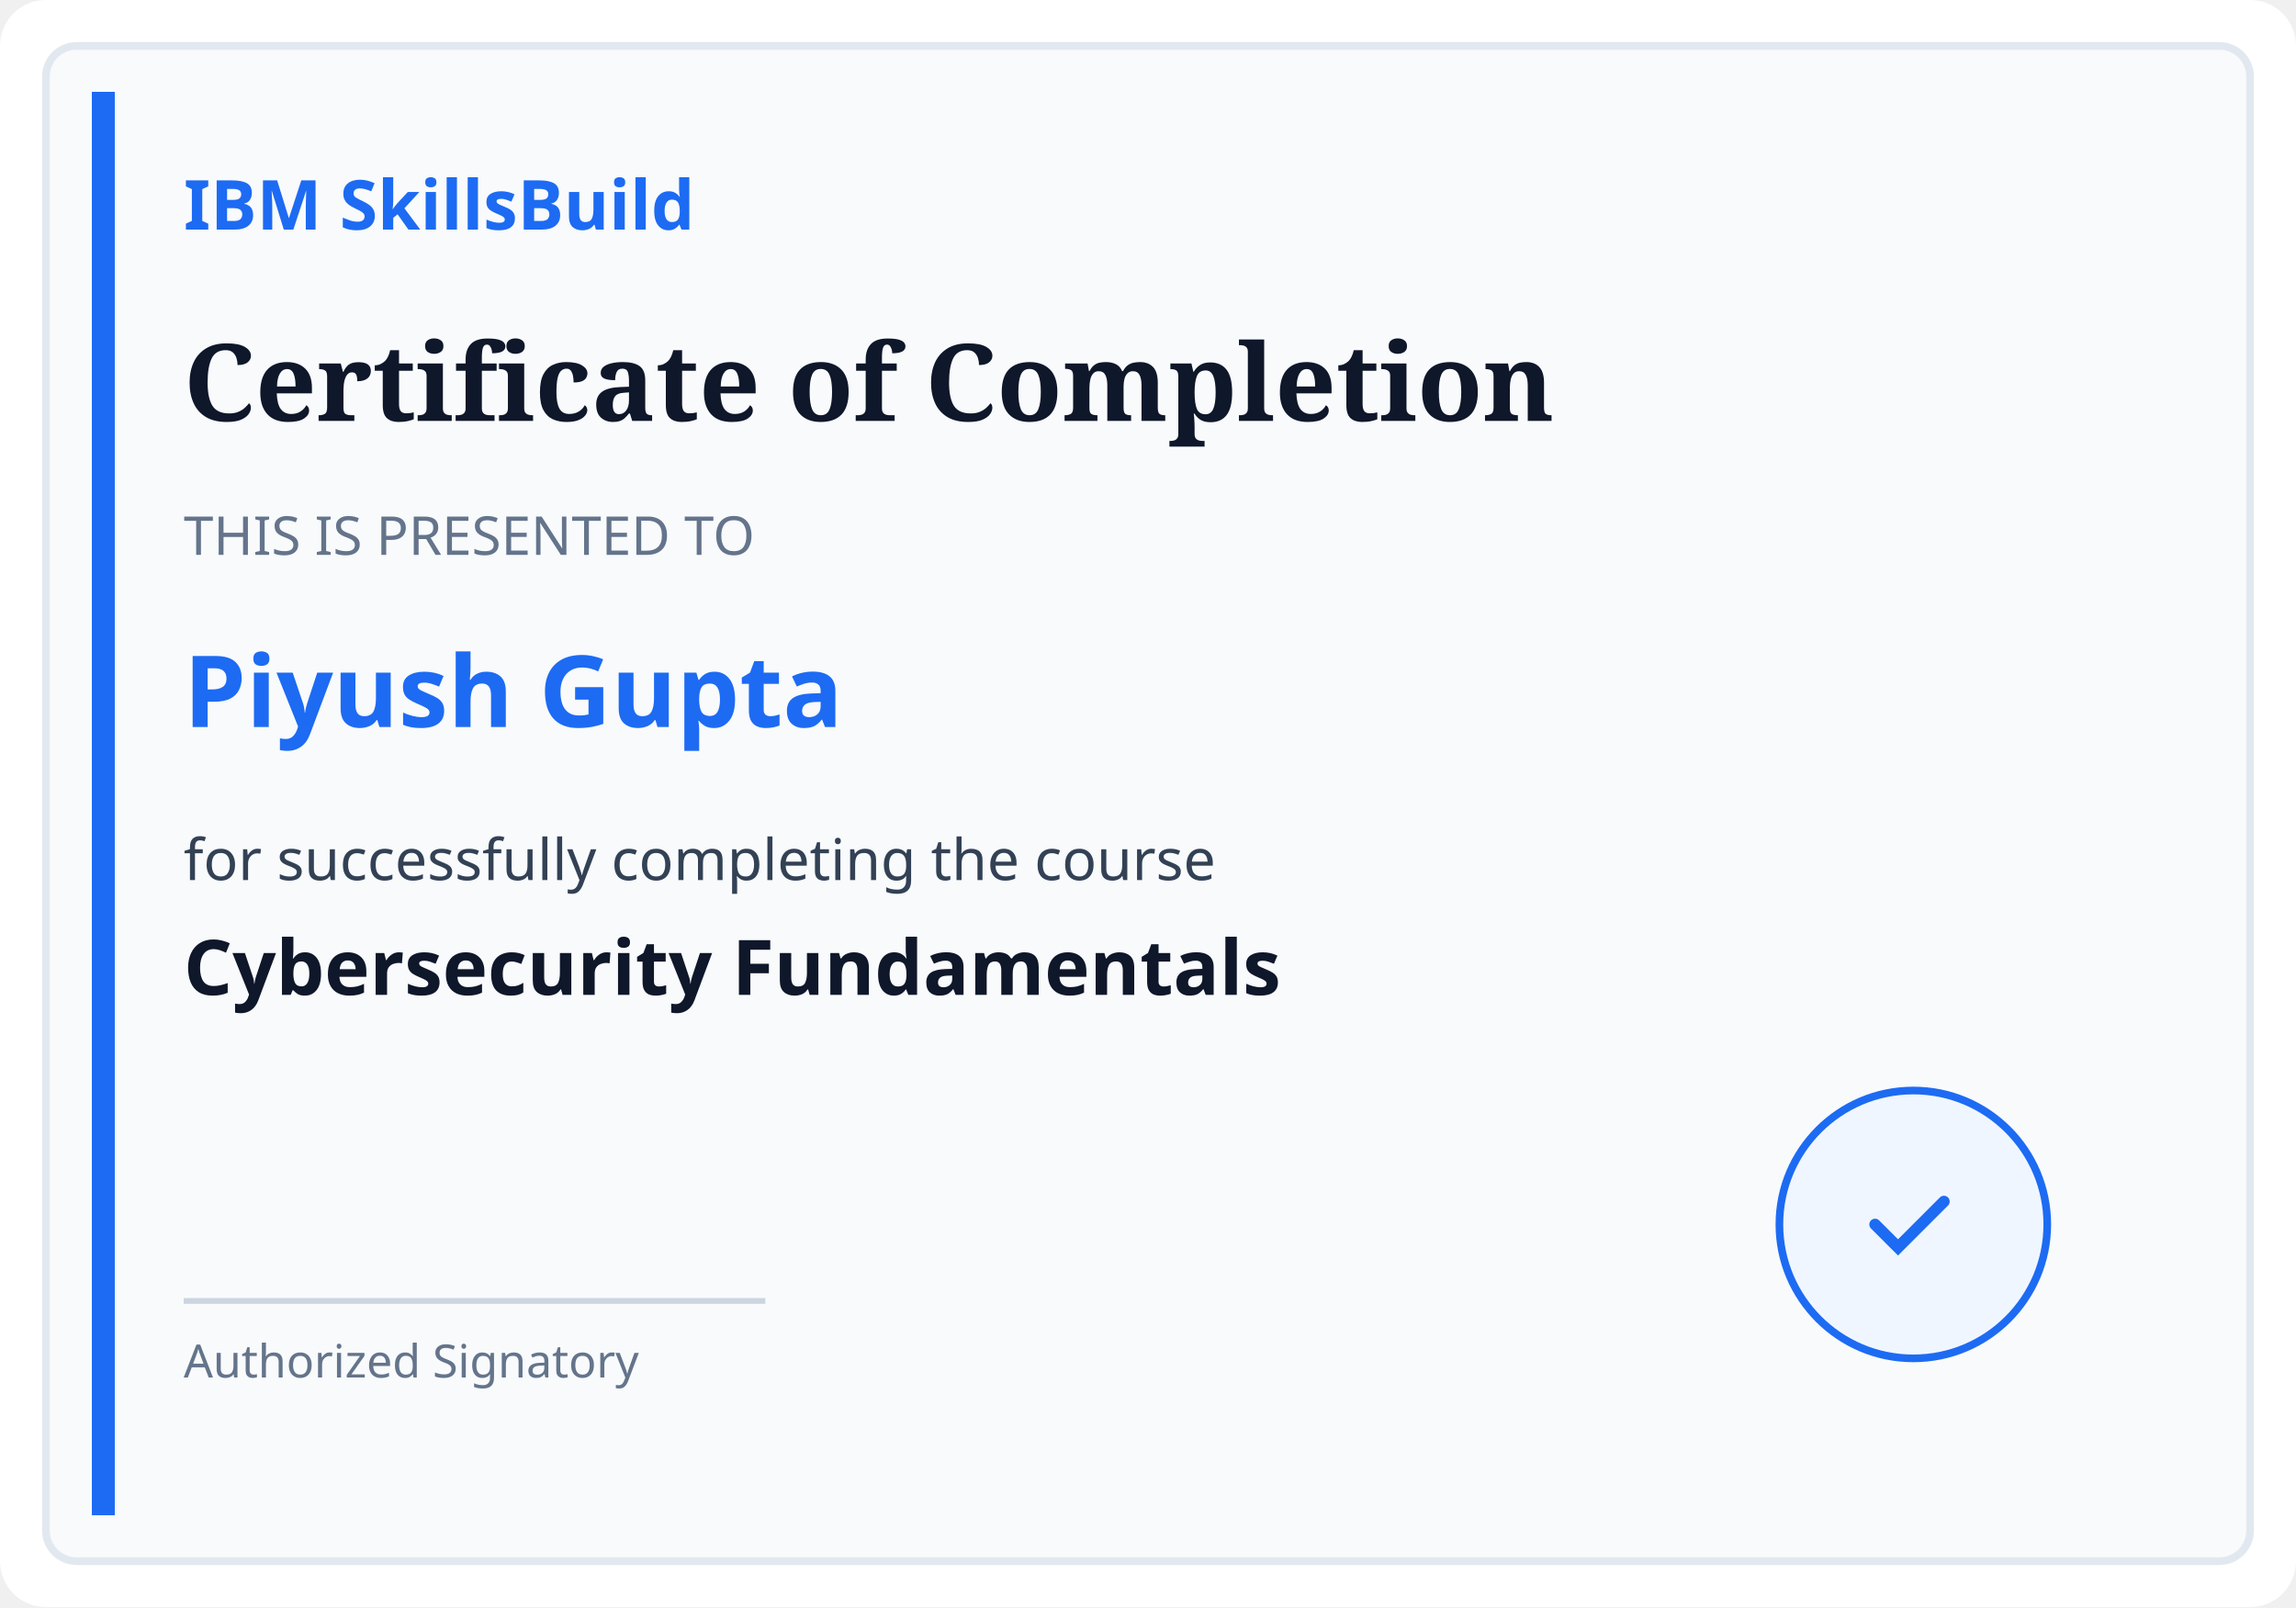
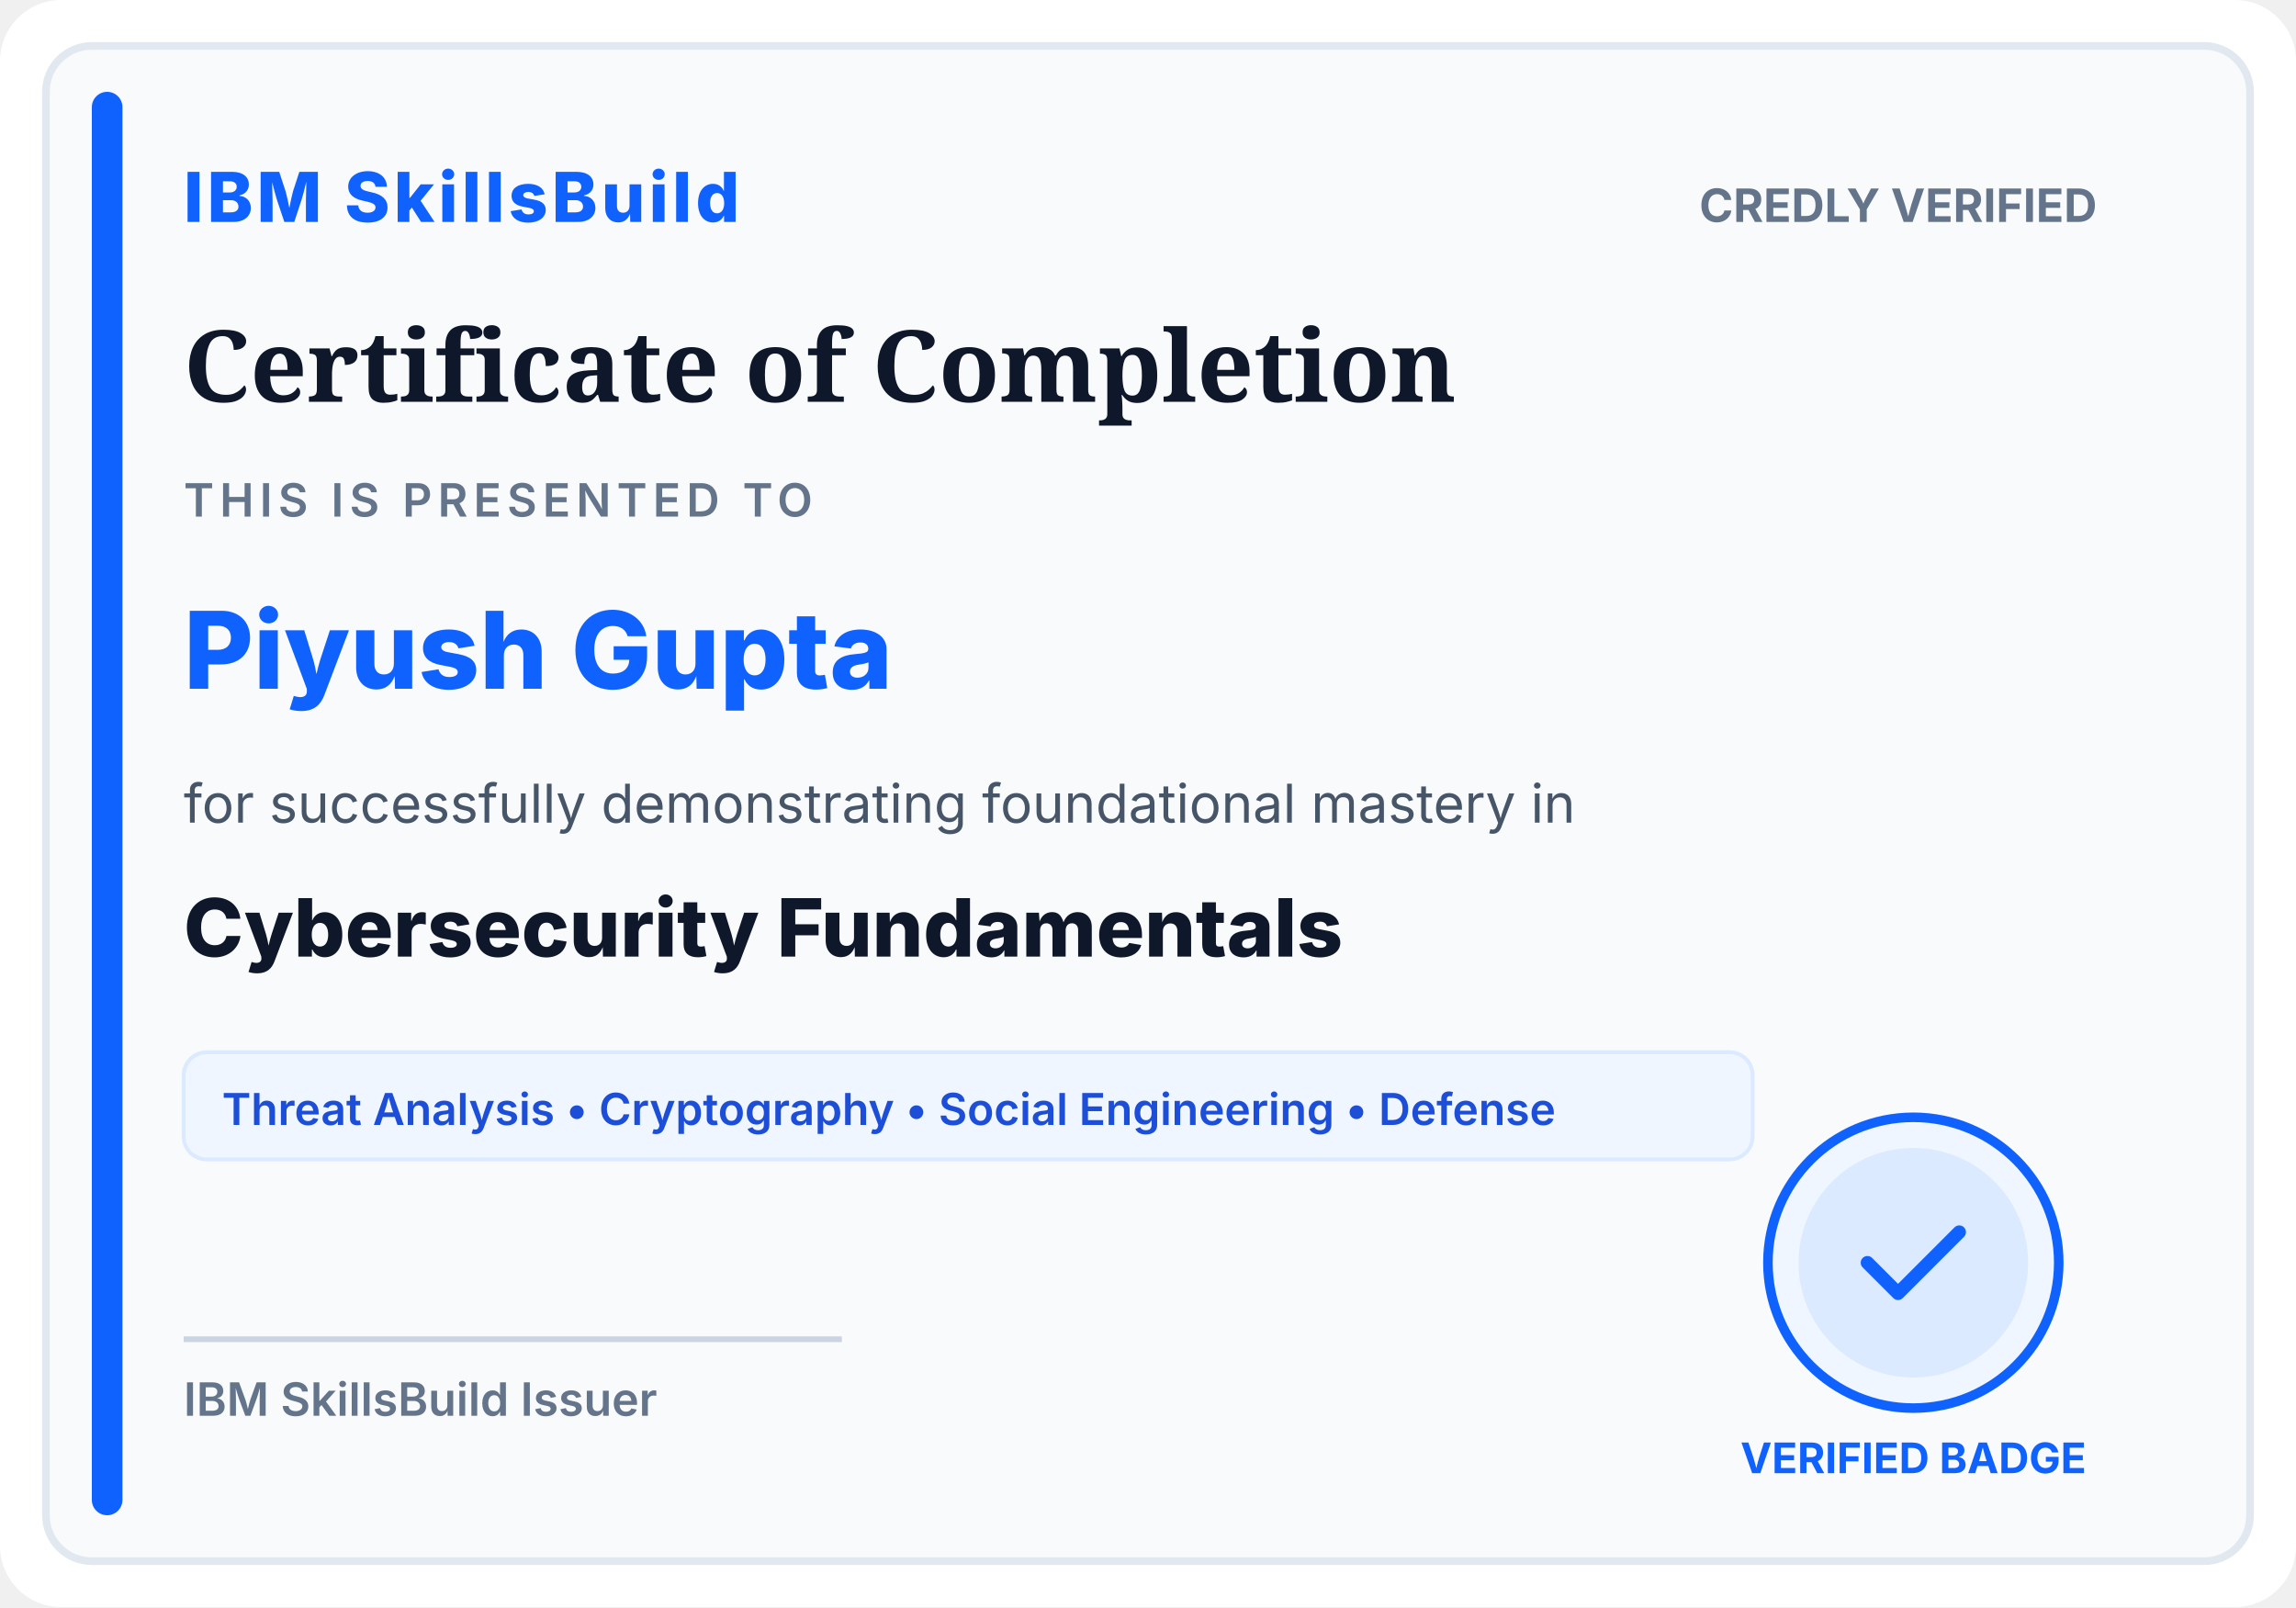
<svg xmlns="http://www.w3.org/2000/svg" width="600" height="420" viewBox="0 0 600 420" fill="none">
-   <rect width="600" height="420" fill="#FFFFFF" rx="12" />
-   <rect x="12" y="12" width="576" height="396" fill="#F8FAFC" stroke="#E2E8F0" stroke-width="2" rx="8" />
-   <rect x="24" y="24" width="6" height="372" fill="#1D6BF3" />
-   <text x="48" y="60" font-family="system-ui, sans-serif" font-weight="700" font-size="18" fill="#1D6BF3">IBM SkillsBuild</text>
-   <text x="48" y="110" font-family="serif" font-weight="700" font-size="28" fill="#0F172A">Certificate of Completion</text>
-   <text x="48" y="145" font-family="system-ui, sans-serif" font-size="14" fill="#64748B">THIS IS PRESENTED TO</text>
-   <text x="48" y="190" font-family="system-ui, sans-serif" font-weight="700" font-size="26" fill="#1D6BF3">Piyush Gupta</text>
-   <text x="48" y="230" font-family="system-ui, sans-serif" font-size="15" fill="#334155">for successfully completing the course</text>
-   <text x="48" y="260" font-family="system-ui, sans-serif" font-weight="700" font-size="20" fill="#0F172A">Cybersecurity Fundamentals</text>
-   <line x1="48" y1="340" x2="200" y2="340" stroke="#CBD5E1" stroke-width="1.5" />
-   <text x="48" y="360" font-family="system-ui, sans-serif" font-size="12" fill="#64748B">Authorized Signatory</text>
-   <circle cx="500" cy="320" r="35" fill="#EFF6FF" stroke="#1D6BF3" stroke-width="2" />
-   <path d="M490 320l6 6 12-12" stroke="#1D6BF3" stroke-width="3" stroke-linecap="round" />
+   <rect width="600" height="420" fill="#FFFFFF" rx="16" />
+   <rect x="12" y="12" width="576" height="396" fill="#F8FAFC" stroke="#E2E8F0" stroke-width="2" rx="12" />
+   <rect x="24" y="24" width="8" height="372" rx="4" fill="#0F62FE" />
+   <text x="48" y="58" font-family="system-ui, -apple-system, sans-serif" font-weight="800" font-size="18" fill="#0F62FE" letter-spacing="1">IBM SkillsBuild</text>
+   <text x="548" y="58" text-anchor="end" font-family="system-ui, -apple-system, sans-serif" font-weight="700" font-size="12" fill="#64748B">CREDLY VERIFIED</text>
+   <text x="48" y="105" font-family="Georgia, serif" font-weight="700" font-size="26" fill="#0F172A">Certificate of Completion</text>
+   <text x="48" y="135" font-family="system-ui, -apple-system, sans-serif" font-weight="600" font-size="12" fill="#64748B" letter-spacing="1.5">THIS IS PRESENTED TO</text>
+   <text x="48" y="180" font-family="system-ui, -apple-system, sans-serif" font-weight="800" font-size="28" fill="#0F62FE">Piyush Gupta</text>
+   <text x="48" y="215" font-family="system-ui, -apple-system, sans-serif" font-size="14" fill="#475569">for successfully demonstrating foundational mastery in</text>
+   <text x="48" y="250" font-family="system-ui, -apple-system, sans-serif" font-weight="800" font-size="21" fill="#0F172A">Cybersecurity Fundamentals</text>
+   <rect x="48" y="275" width="410" height="28" rx="6" fill="#EFF6FF" stroke="#DBEAFE" />
+   <text x="58" y="294" font-family="system-ui, -apple-system, sans-serif" font-size="11.5" font-weight="600" fill="#1D4ED8">Threat Analysis • Cryptography • Social Engineering • Defense</text>
+   <line x1="48" y1="350" x2="220" y2="350" stroke="#CBD5E1" stroke-width="1.5" />
+   <text x="48" y="370" font-family="system-ui, -apple-system, sans-serif" font-size="12" font-weight="600" fill="#64748B">IBM SkillsBuild Issuer</text>
+   <circle cx="500" cy="330" r="38" fill="#EFF6FF" stroke="#0F62FE" stroke-width="2.5" />
+   <circle cx="500" cy="330" r="30" fill="#DBEAFE" />
+   <path d="M488 330l8 8 16-16" stroke="#0F62FE" stroke-width="3.5" stroke-linecap="round" stroke-linejoin="round" />
+   <text x="500" y="385" text-anchor="middle" font-family="system-ui, -apple-system, sans-serif" font-size="11" font-weight="700" fill="#0F62FE">VERIFIED BADGE</text>
</svg>
